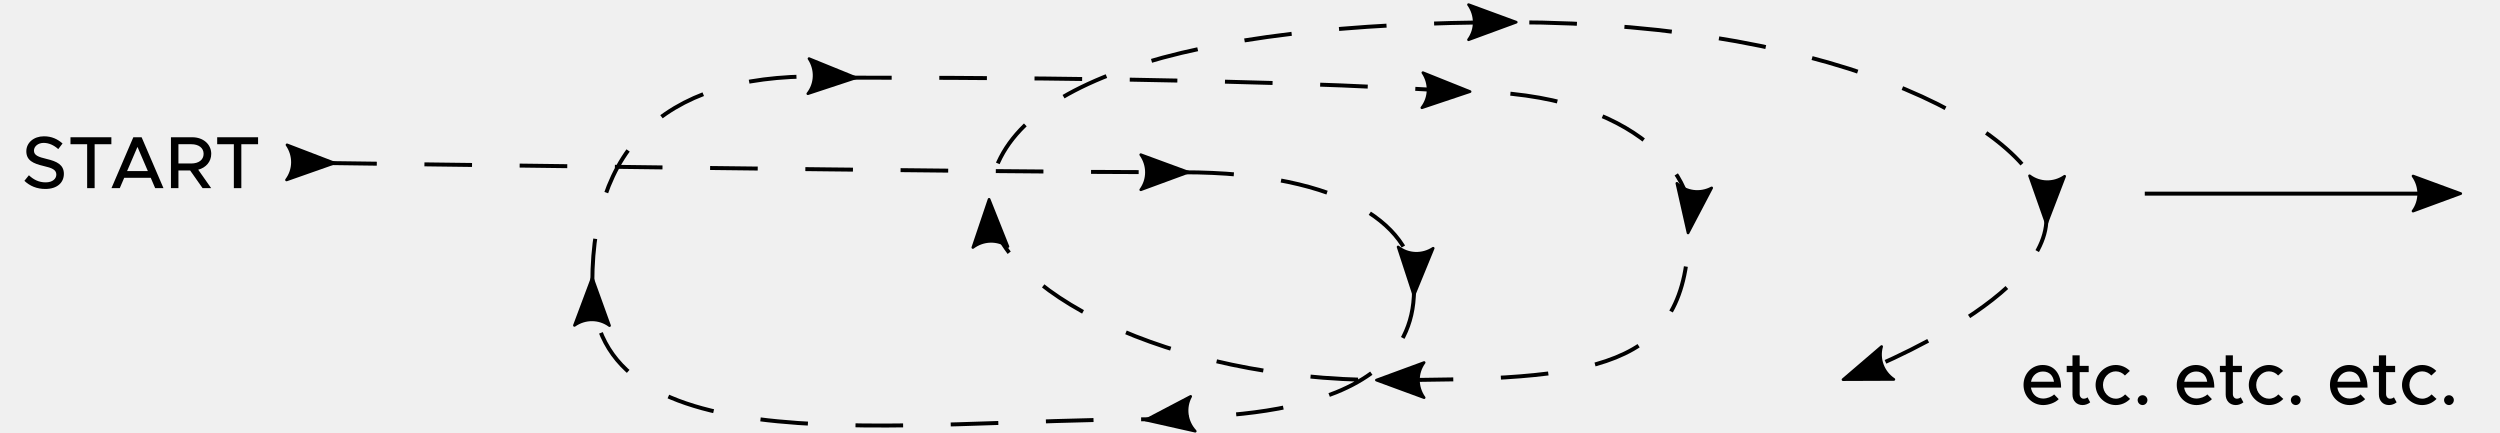
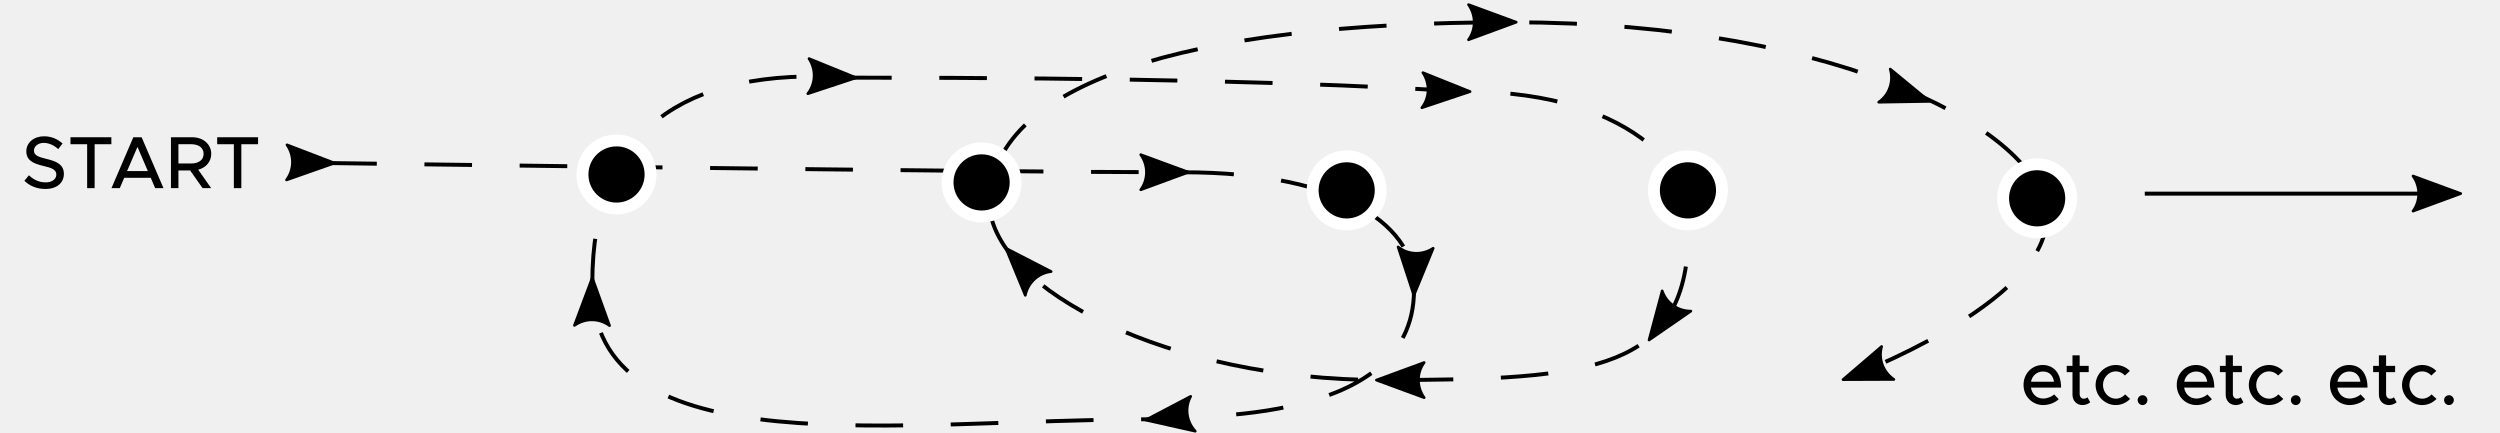
<svg xmlns="http://www.w3.org/2000/svg" version="1.1" id="svg2" width="630" height="109" viewBox="0 0 630 109">
  <defs id="defs6">
    <marker style="overflow:visible" id="marker3651" refX="0" refY="0" orient="auto">
      <path transform="matrix(-1.1,0,0,-1.1,-1.1,0)" d="M 8.719,4.034 -2.207,0.016 8.719,-4.002 c -1.745,2.372 -1.735,5.617 -6e-7,8.035 z" style="fill:#000000;fill-opacity:1;fill-rule:evenodd;stroke:#000000;stroke-width:0.625;stroke-linejoin:round;stroke-opacity:1" id="path3649" />
    </marker>
  </defs>
  <g id="g4148" transform="translate(4,-42.27238)">
    <g aria-label="START" transform="matrix(0.4772279,0,0,0.4772279,-524.6367,-216.4368)" style="font-style:normal;font-variant:normal;font-weight:500;font-stretch:normal;font-size:39.115px;line-height:1.25;font-family:Metropolis;-inkscape-font-specification:'Metropolis Medium';letter-spacing:0px;word-spacing:0px;fill:#000000;fill-opacity:1;stroke:none" id="flowRoot819">
      <path d="m 1114.913,641.89 c 6.337,0 9.779,-3.442 9.779,-7.979 0,-4.811 -3.716,-6.61 -9.075,-7.862 -4.42,-1.056 -6.728,-1.917 -6.728,-4.42 0,-2.151 2.112,-4.068 5.124,-4.068 2.738,0 5.437,1.213 7.706,3.286 l 2.269,-2.973 c -2.582,-2.269 -5.672,-3.794 -9.818,-3.794 -5.398,0 -9.309,3.403 -9.309,7.901 0,4.85 3.638,6.493 9.114,7.784 4.498,1.017 6.728,1.995 6.728,4.537 0,2.151 -1.917,4.107 -5.633,4.107 -3.638,0 -6.454,-1.486 -8.84,-3.755 l -2.386,2.934 c 2.855,2.738 6.571,4.303 11.069,4.303 z" style="font-style:normal;font-variant:normal;font-weight:500;font-stretch:normal;font-size:39.115px;font-family:Metropolis;-inkscape-font-specification:'Metropolis Medium'" id="path4169" />
      <path d="m 1136.979,641.46 h 3.951 v -23.195 h 8.84 v -3.677 h -21.591 v 3.677 h 8.801 z" style="font-style:normal;font-variant:normal;font-weight:500;font-stretch:normal;font-size:39.115px;font-family:Metropolis;-inkscape-font-specification:'Metropolis Medium'" id="path4171" />
      <path d="m 1172.901,641.46 h 4.381 l -11.539,-26.872 h -4.381 l -11.539,26.872 h 4.381 l 2.347,-5.476 h 14.003 z m -14.825,-9.036 5.476,-12.751 5.476,12.751 z" style="font-style:normal;font-variant:normal;font-weight:500;font-stretch:normal;font-size:39.115px;font-family:Metropolis;-inkscape-font-specification:'Metropolis Medium'" id="path4173" />
      <path d="m 1202.507,623.35 c 0,-5.124 -4.303,-8.762 -9.974,-8.762 h -11.304 v 26.872 h 3.951 v -9.348 h 6.18 l 6.571,9.348 h 4.537 l -6.845,-9.74 c 4.068,-1.056 6.884,-4.224 6.884,-8.371 z m -17.328,-5.085 h 6.806 c 3.872,0 6.493,1.917 6.493,5.085 0,3.168 -2.621,5.085 -6.493,5.085 h -6.806 z" style="font-style:normal;font-variant:normal;font-weight:500;font-stretch:normal;font-size:39.115px;font-family:Metropolis;-inkscape-font-specification:'Metropolis Medium'" id="path4175" />
      <path d="m 1214.445,641.46 h 3.951 v -23.195 h 8.84 v -3.677 h -21.591 v 3.677 h 8.801 z" style="font-style:normal;font-variant:normal;font-weight:500;font-stretch:normal;font-size:39.115px;font-family:Metropolis;-inkscape-font-specification:'Metropolis Medium'" id="path4177" />
    </g>
    <g transform="matrix(0.834597,0,0,0.834597,11.33809,6.119931)" id="g3703">
      <g id="g4313">
        <path style="color:#000000;font-style:normal;font-variant:normal;font-weight:normal;font-stretch:normal;font-size:medium;line-height:normal;font-family:sans-serif;font-variant-ligatures:normal;font-variant-position:normal;font-variant-caps:normal;font-variant-numeric:normal;font-variant-alternates:normal;font-feature-settings:normal;text-indent:0;text-align:start;text-decoration:none;text-decoration-line:none;text-decoration-style:solid;text-decoration-color:#000000;letter-spacing:normal;word-spacing:normal;text-transform:none;writing-mode:lr-tb;direction:ltr;text-orientation:mixed;dominant-baseline:auto;baseline-shift:baseline;text-anchor:start;white-space:normal;shape-padding:0;clip-rule:nonzero;display:inline;overflow:visible;visibility:visible;opacity:1;isolation:auto;mix-blend-mode:normal;color-interpolation:sRGB;color-interpolation-filters:linearRGB;solid-color:#000000;solid-opacity:1;vector-effect:none;fill:#000000;fill-opacity:1;fill-rule:nonzero;stroke:none;stroke-width:1.198;stroke-linecap:butt;stroke-linejoin:miter;stroke-miterlimit:4;stroke-dasharray:14.378, 14.378;stroke-dashoffset:0;stroke-opacity:1;color-rendering:auto;image-rendering:auto;shape-rendering:auto;text-rendering:auto;enable-background:accumulate" d="m 428.678,49.494 h -0.004 -0.004 l -8.918,0.166 h -0.004 -0.004 l -5.129,0.162 0.039,1.197 5.121,-0.162 h 0.008 l 8.902,-0.164 h 0.008 l 0.318,-0.002 -0.006,-1.199 z m 14.703,1.201 3.797,0.041 h 0.014 l 9.094,0.291 h 0.014 l 1.428,0.076 0.065,-1.197 -1.441,-0.076 h -0.008 -0.006 l -9.119,-0.291 h -0.006 -0.008 l -3.811,-0.041 z m -48.936,0.117 -0.004,0.002 h -0.006 l -7.924,0.602 h -0.006 l -0.004,0.002 -0.627,0.059 0.109,1.191 0.617,-0.057 h 0.012 l 7.904,-0.602 h 0.01 l 5.781,-0.35 -0.072,-1.195 z m 77.615,1.209 1.711,0.129 0.014,0.002 8.357,0.816 0.014,0.002 4.182,0.504 0.143,-1.189 -4.193,-0.506 h -0.008 -0.006 l -8.385,-0.82 h -0.008 l -0.006,-0.002 -1.725,-0.129 z m -100.645,0.928 h -0.006 l -0.006,0.002 -7.145,0.928 h -0.006 l -0.006,0.002 -6.879,1.035 -0.006,0.002 h -0.006 l -0.072,0.014 0.205,1.18 0.059,-0.01 0.012,-0.002 6.854,-1.033 0.012,-0.002 7.121,-0.924 0.012,-0.002 0.133,-0.014 -0.131,-1.191 z m 129.129,2.537 5.176,0.869 0.014,0.002 7.318,1.408 0.016,0.004 1.58,0.344 0.256,-1.17 -1.596,-0.348 -0.008,-0.002 -0.006,-0.002 -7.348,-1.414 -0.008,-0.002 h -0.006 l -5.191,-0.871 z m -162.217,3.191 -0.008,0.002 -0.01,0.002 -5.777,1.465 -0.008,0.002 -0.01,0.002 -3.361,0.963 0.328,1.152 3.346,-0.959 0.018,-0.004 5.744,-1.457 h 0.002 l 0.014,-0.004 4.785,-1.072 -0.262,-1.168 z m 190.277,2.752 4.812,1.311 0.016,0.004 6.213,1.873 0.016,0.006 2.691,0.895 0.379,-1.137 -2.709,-0.9 -0.008,-0.002 -0.008,-0.002 -6.244,-1.883 -0.008,-0.004 -0.008,-0.002 -4.826,-1.314 z m -214.115,4.707 -0.006,0.002 -0.006,0.002 -2.275,0.959 -0.006,0.002 -0.006,0.004 -2.201,0.984 -0.008,0.002 -0.006,0.004 -2.127,1.012 -0.006,0.002 -0.006,0.004 -2.053,1.037 -0.008,0.004 -0.006,0.004 -1.977,1.062 -0.008,0.004 -0.006,0.006 -1.326,0.76 0.596,1.039 1.312,-0.752 0.014,-0.008 1.949,-1.049 0.014,-0.008 2.025,-1.025 v 0.002 l 2.113,-1.006 0.014,-0.006 2.176,-0.975 0.012,-0.004 2.252,-0.949 0.012,-0.004 0.984,-0.391 -0.443,-1.113 z m -94.15,-0.164 h -0.01 l -0.012,0.002 -4.17,0.301 h -0.012 l -0.012,0.002 -4.021,0.439 -0.012,0.002 -0.012,0.002 -3.875,0.58 -0.012,0.002 -0.012,0.004 -0.477,0.092 0.229,1.176 0.449,-0.088 0.023,-0.004 h 0.002 l 3.85,-0.576 3.977,-0.438 h 0.012 l 0.01,-0.002 4.129,-0.297 1.746,-0.064 -0.045,-1.197 z m 16.107,1.279 2.043,0.111 h 0.016 0.016 l 12.332,0.027 0.002,-1.199 -12.301,-0.025 -2.043,-0.109 z m 28.785,0.168 3.891,0.01 h 0.002 l 10.482,0.074 0.008,-1.199 -10.484,-0.074 h -0.002 l -3.895,-0.008 z m 28.752,0.186 2.896,0.02 h 0.004 l 11.473,0.148 0.016,-1.197 -11.477,-0.148 h -0.002 -0.002 l -2.9,-0.021 z m 28.746,0.357 14.375,0.283 0.025,-1.197 -14.377,-0.283 z m 28.746,0.615 14.373,0.395 0.031,-1.197 -14.371,-0.395 z m 28.736,0.904 6.465,0.232 h 0.006 l 7.891,0.354 0.053,-1.195 -7.896,-0.355 h -0.002 -0.002 l -6.471,-0.232 z m 175.594,0.998 0.793,0.316 v 0.002 l 5.059,2.215 0.002,0.002 0.016,0.006 4.736,2.271 0.008,0.004 0.012,0.006 2.342,1.23 0.557,-1.061 -2.359,-1.24 -0.01,-0.004 -0.01,-0.006 -4.775,-2.289 -0.01,-0.004 -0.01,-0.006 -5.076,-2.223 -0.01,-0.004 -0.008,-0.004 -0.811,-0.324 z m -146.877,0.262 14.357,0.771 0.065,-1.197 -14.357,-0.771 z m 28.695,1.469 0.377,0.033 v -0.002 l 4.285,0.523 4.061,0.648 0.012,0.002 0.01,0.002 3.861,0.771 0.023,0.006 1.455,0.352 0.281,-1.164 -1.479,-0.357 -0.012,-0.004 -0.012,-0.002 -3.906,-0.781 -0.012,-0.002 -0.012,-0.002 -4.105,-0.656 -0.01,-0.002 h -0.012 L 438.125,71.051 h -0.01 l -0.012,-0.002 -0.377,-0.031 z m -246.691,0.148 -0.016,0.008 -0.016,0.008 -2.977,1.428 -0.016,0.008 -0.016,0.01 -2.828,1.57 -0.012,0.006 -0.012,0.008 -1.357,0.84 -0.008,0.004 -0.008,0.006 -1.32,0.875 -0.008,0.004 -0.008,0.006 -1.281,0.91 -0.008,0.006 -0.008,0.006 -0.045,0.035 0.725,0.953 0.029,-0.023 0.008,-0.006 0.008,-0.006 1.25,-0.887 0.016,-0.012 1.289,-0.854 0.014,-0.008 0.002,-0.002 1.316,-0.814 0.014,-0.008 0.01,-0.006 2.805,-1.557 2.914,-1.398 0.019,-0.008 0.012,-0.006 2.773,-1.141 -0.455,-1.109 z m 274.32,6.625 1.514,0.658 0.012,0.006 0.014,0.006 2.727,1.34 2.598,1.434 2.371,1.465 2.223,1.531 h 0.002 l 0.84,0.646 0.73,-0.949 -0.842,-0.646 -0.012,-0.01 -0.014,-0.01 -2.248,-1.549 -0.012,-0.01 -0.014,-0.008 -2.422,-1.496 -0.012,-0.008 -0.014,-0.006 -2.598,-1.434 -0.012,-0.008 -0.014,-0.006 -2.777,-1.365 -0.012,-0.006 -0.012,-0.006 -1.539,-0.668 z m -174.633,1.783 -0.008,0.008 -0.01,0.008 -1.279,1.299 -0.008,0.01 -0.01,0.01 -1.199,1.324 -0.008,0.01 -0.01,0.01 -1.119,1.352 -0.01,0.012 -0.008,0.01 -1.039,1.377 -0.008,0.012 -0.008,0.012 -0.959,1.404 -0.008,0.012 -0.008,0.012 -0.879,1.43 -0.008,0.012 -0.006,0.014 -0.797,1.455 -0.008,0.014 -0.006,0.014 -0.715,1.48 -0.006,0.014 -0.006,0.016 -0.137,0.326 1.104,0.463 0.139,-0.326 0.701,-1.453 0.766,-1.4 0.006,-0.01 0.01,-0.018 0.846,-1.377 0.943,-1.381 1.021,-1.355 0.016,-0.018 0.002,-0.004 1.086,-1.311 0.018,-0.018 v -0.002 l 1.164,-1.287 0.018,-0.02 1.246,-1.264 0.004,-0.004 0.012,-0.012 0.168,-0.158 -0.818,-0.873 z m 290.367,3.168 1.338,0.961 0.012,0.01 1.617,1.229 0.012,0.01 1.535,1.23 0.014,0.012 1.453,1.234 0.002,0.002 0.012,0.01 1.369,1.234 0.014,0.014 1.287,1.236 0.008,0.008 0.006,0.006 1.203,1.234 0.014,0.016 0.82,0.906 0.889,-0.805 -0.836,-0.922 -0.008,-0.008 -0.006,-0.008 -1.232,-1.264 -0.006,-0.008 -0.008,-0.006 -1.314,-1.264 -0.006,-0.006 -0.008,-0.006 -1.396,-1.262 -0.008,-0.006 -0.006,-0.006 -1.479,-1.256 -0.008,-0.006 -0.006,-0.006 -1.561,-1.252 -0.006,-0.004 -0.008,-0.006 -1.641,-1.246 -0.008,-0.006 -0.006,-0.004 -1.348,-0.971 z m -410.812,5.324 -0.006,0.008 -0.006,0.01 -0.863,1.305 -0.006,0.008 -0.006,0.008 -0.826,1.34 -0.006,0.01 -0.004,0.008 -0.65,1.135 -0.514,-0.006 -0.014,0.977 -0.371,0.701 -0.004,0.008 -0.004,0.008 -0.713,1.449 -0.006,0.014 -0.006,0.012 -1.309,3.006 -0.008,0.018 -0.006,0.016 -0.725,1.973 1.125,0.412 0.725,-1.971 1.285,-2.949 0.006,-0.012 0.006,-0.014 0.691,-1.406 0.545,-1.027 13.143,0.168 0.016,-1.197 -12.494,-0.16 0.311,-0.541 0.01,-0.016 0.807,-1.307 0.854,-1.289 0.012,-0.016 0.602,-0.846 -0.977,-0.695 z m -89.164,3.891 14.377,0.195 0.016,-1.199 -14.377,-0.195 z m 28.754,0.391 3.205,0.045 h 0.002 l 11.17,0.143 0.016,-1.199 -11.17,-0.143 h -0.002 l -3.205,-0.043 z m 28.754,0.371 14.377,0.186 0.016,-1.199 -14.377,-0.184 z m 57.508,0.729 14.379,0.17 0.014,-1.199 -14.377,-0.168 z m 28.756,0.338 6.467,0.076 h 0.002 l 7.908,0.084 0.014,-1.197 -7.908,-0.084 h -0.002 l -6.467,-0.076 z m 28.754,0.312 14.379,0.15 0.012,-1.197 -14.377,-0.152 z m 28.758,0.285 14.377,0.121 0.01,-1.197 -14.377,-0.123 z m 28.758,0.242 14.377,0.062 0.006,-1.199 -14.379,-0.061 z m 28.752,0.129 3.551,0.039 h 0.012 l 4.314,0.143 h 0.014 l 4.16,0.236 2.268,0.184 0.098,-1.195 -2.27,-0.184 h -0.008 -0.006 L 347.75,94.932 h -0.008 -0.006 l -4.342,-0.145 h -0.006 -0.008 L 339.816,94.75 Z m 147.447,0.357 0.443,0.68 0.006,0.01 0.926,1.639 0.008,0.014 0.791,1.637 0.002,0.004 0.666,1.656 0.002,0.006 0.508,1.578 0.371,1.521 0.002,0.014 0.242,1.484 v 0.002 l 0.115,1.463 -0.016,1.383 -0.004,0.041 1.191,0.127 0.008,-0.076 0.002,-0.029 0.002,-0.027 0.014,-1.43 0.002,-0.027 -0.002,-0.025 -0.117,-1.494 -0.002,-0.023 -0.004,-0.025 -0.25,-1.547 -0.004,-0.023 -0.006,-0.023 -0.387,-1.594 -0.006,-0.021 -0.006,-0.021 -0.527,-1.633 -0.008,-0.019 -0.008,-0.019 -0.67,-1.666 -0.008,-0.018 -0.008,-0.02 -0.814,-1.688 -0.01,-0.018 -0.01,-0.018 -0.963,-1.703 -0.01,-0.018 -0.01,-0.016 -0.447,-0.689 z m -118.947,2.119 2.109,0.406 0.016,0.004 h 0.002 l 3.236,0.729 0.018,0.004 3.084,0.799 0.019,0.006 2.953,0.877 2.379,0.801 0.383,-1.137 -2.4,-0.807 -0.01,-0.004 -0.012,-0.004 -2.971,-0.881 -0.012,-0.002 -0.01,-0.004 -3.121,-0.809 -0.01,-0.002 -0.01,-0.004 -3.273,-0.734 -0.008,-0.004 h -0.01 l -2.125,-0.41 z m 230.232,6.992 0.092,0.395 0.184,1.141 0.002,0.014 0.1,1.16 0.012,1.131 v 0.006 0.021 l -0.043,1.168 v 0.01 l -0.123,1.139 -0.203,1.154 -0.277,1.135 -0.006,0.018 -0.004,0.018 -0.354,1.135 -0.004,0.012 -0.43,1.139 v 0.002 l -0.486,1.107 -0.006,0.012 -0.008,0.018 -0.568,1.129 -0.201,0.357 1.045,0.588 0.215,-0.383 0.006,-0.012 0.008,-0.012 0.58,-1.158 0.008,-0.014 0.006,-0.016 0.512,-1.166 0.008,-0.016 0.006,-0.014 0.439,-1.174 0.008,-0.018 0.004,-0.016 0.367,-1.182 0.006,-0.018 0.004,-0.018 0.291,-1.189 0.004,-0.018 0.004,-0.019 0.211,-1.195 0.004,-0.019 0.002,-0.021 0.129,-1.199 0.002,-0.021 v -0.021 l 0.045,-1.205 v -0.016 -0.014 l -0.014,-1.182 v -0.023 l -0.002,-0.021 -0.104,-1.195 -0.002,-0.021 -0.002,-0.021 -0.193,-1.207 -0.004,-0.019 -0.004,-0.019 -0.096,-0.414 z m -318.637,1.338 0.125,0.85 0.002,0.016 0.004,0.018 0.252,1.213 0.004,0.016 0.004,0.018 0.324,1.211 0.004,0.016 0.004,0.016 0.396,1.211 0.006,0.016 0.006,0.014 0.467,1.211 0.004,0.014 0.006,0.014 0.537,1.209 0.006,0.012 0.006,0.014 0.607,1.205 0.006,0.012 0.006,0.012 0.674,1.203 0.006,0.012 0.008,0.01 0.74,1.199 0.008,0.01 0.006,0.012 0.809,1.193 0.006,0.01 0.008,0.01 0.871,1.188 0.008,0.01 0.006,0.008 0.051,0.065 0.939,-0.744 -0.037,-0.047 -0.002,-0.004 -0.012,-0.014 -0.846,-1.152 -0.795,-1.174 -0.729,-1.176 -0.012,-0.021 -0.648,-1.156 -0.004,-0.01 -0.01,-0.016 -0.592,-1.182 -0.514,-1.154 -0.002,-0.008 -0.01,-0.019 -0.453,-1.178 -0.002,-0.004 -0.385,-1.182 -0.309,-1.148 -0.004,-0.018 -0.004,-0.016 -0.24,-1.166 -0.002,-0.012 -0.119,-0.814 z m 114.994,1.455 1.33,0.898 1.736,1.312 0.008,0.008 1.629,1.387 0.008,0.008 1.445,1.393 0.008,0.008 1.344,1.475 0.004,0.006 1.176,1.484 0.01,0.012 1.029,1.508 0.205,0.354 1.037,-0.6 -0.215,-0.373 -0.012,-0.018 -0.014,-0.019 -1.066,-1.562 -0.014,-0.018 -0.012,-0.018 -1.213,-1.525 -0.012,-0.018 -0.014,-0.014 -1.355,-1.488 -0.014,-0.014 -0.014,-0.014 -1.5,-1.445 -0.014,-0.014 -0.014,-0.012 -1.645,-1.402 -0.014,-0.01 -0.014,-0.012 -1.789,-1.354 -0.014,-0.01 -0.014,-0.01 -1.33,-0.896 z m -234.322,8.416 -0.002,0.012 -0.002,0.014 -0.387,3.881 -0.002,0.012 v 0.012 l -0.232,4.027 v 0.012 0.012 l -0.078,4.174 v 0.01 0.01 l 0.014,0.973 1.197,-0.016 -0.014,-0.955 v -0.008 -0.012 l 0.078,-4.154 0.23,-3.977 0.002,-0.012 v -0.014 l 0.385,-3.855 0.182,-1.258 -1.186,-0.172 z m 329.33,8.102 -0.312,1.605 h 0.002 l -0.348,1.514 -0.391,1.482 -0.006,0.018 v 0.002 l -0.428,1.41 -0.475,1.379 -0.004,0.01 -0.004,0.012 -0.51,1.309 -0.006,0.014 -0.004,0.01 -0.561,1.281 -0.592,1.211 -0.002,0.004 -0.01,0.019 -0.594,1.092 1.055,0.57 0.604,-1.113 0.008,-0.012 0.006,-0.012 0.613,-1.258 0.006,-0.01 0.004,-0.012 0.57,-1.305 0.006,-0.012 0.004,-0.012 0.527,-1.352 0.004,-0.012 0.004,-0.012 0.482,-1.4 0.004,-0.012 0.004,-0.01 0.439,-1.451 0.004,-0.012 0.002,-0.01 0.398,-1.502 0.002,-0.01 0.002,-0.01 0.355,-1.553 0.002,-0.01 0.002,-0.01 0.311,-1.605 0.002,-0.01 0.002,-0.008 0.17,-1.041 -1.184,-0.193 z m -193.66,5.387 1.809,1.383 0.012,0.008 0.01,0.008 3.117,2.166 0.01,0.008 0.012,0.006 3.328,2.111 0.01,0.006 0.012,0.006 3.535,2.051 0.01,0.006 0.01,0.004 0.244,0.131 0.562,-1.059 -0.227,-0.119 -0.01,-0.006 -0.008,-0.004 -3.496,-2.029 -3.309,-2.096 h -0.002 l -0.019,-0.014 -3.072,-2.135 -0.018,-0.014 -0.006,-0.004 -1.785,-1.367 z m 289.004,1.277 -0.018,0.016 -2.441,1.984 -0.012,0.008 -0.006,0.006 -2.555,1.93 -2.674,1.893 -1.701,1.135 0.664,0.998 1.717,-1.145 0.006,-0.004 0.008,-0.006 2.674,-1.893 0.008,-0.006 0.006,-0.006 2.588,-1.955 0.008,-0.006 0.008,-0.006 2.477,-2.014 0.01,-0.008 0.01,-0.008 1.955,-1.725 -0.793,-0.898 z m -177.328,1.451 v 0.014 l -0.152,1.852 -0.252,1.814 -0.004,0.016 -0.002,0.019 -0.342,1.713 -0.004,0.014 -0.436,1.666 -0.002,0.008 -0.527,1.609 -0.004,0.012 -0.611,1.539 -0.004,0.008 -0.693,1.484 -0.008,0.014 -0.008,0.018 -0.234,0.428 1.053,0.572 0.25,-0.459 0.008,-0.016 0.008,-0.016 0.715,-1.523 0.008,-0.018 0.006,-0.016 0.629,-1.586 0.008,-0.018 0.006,-0.018 0.541,-1.648 0.006,-0.018 0.004,-0.018 0.451,-1.715 0.004,-0.018 0.004,-0.018 0.355,-1.781 0.004,-0.018 0.002,-0.018 0.258,-1.85 0.002,-0.018 0.002,-0.018 0.156,-1.918 0.002,-0.018 v -0.016 l 0.037,-1.348 -1.197,-0.031 z m -86.541,11.391 2.844,1.168 0.008,0.004 0.01,0.002 4.453,1.674 0.008,0.004 0.01,0.002 4.615,1.582 0.008,0.002 0.008,0.004 1.592,0.494 0.355,-1.145 -1.574,-0.488 -0.016,-0.006 -4.584,-1.57 -0.016,-0.006 -4.422,-1.66 -0.018,-0.008 -2.826,-1.16 z m -158.861,-0.191 0.422,1.035 0.008,0.019 0.008,0.018 0.936,1.914 0.01,0.019 0.01,0.018 1.055,1.824 0.01,0.018 0.012,0.018 1.168,1.736 0.012,0.018 0.012,0.016 1.283,1.652 0.012,0.016 0.012,0.014 1.393,1.57 0.014,0.014 0.014,0.014 1.498,1.486 0.014,0.014 0.014,0.012 0.473,0.416 0.791,-0.9 -0.473,-0.416 -1.463,-1.453 -0.01,-0.01 -1.357,-1.531 -0.01,-0.01 -1.248,-1.609 -0.008,-0.012 -1.137,-1.693 -0.008,-0.012 -1.031,-1.789 -0.912,-1.869 -0.004,-0.008 -0.404,-0.998 z m 395.777,4.367 -0.01,0.004 -0.006,0.004 -5.035,2.443 -0.012,0.006 -2.549,1.164 0.498,1.09 2.561,-1.17 0.006,-0.002 0.008,-0.004 5.062,-2.457 0.006,-0.004 0.008,-0.004 5.268,-2.736 -0.553,-1.062 z m -82.664,-0.928 -0.019,0.012 -1.162,0.699 -0.019,0.012 -1.209,0.666 -0.019,0.01 -1.248,0.631 -0.002,0.002 -2.693,1.191 -2.92,1.082 h -0.002 l -3.053,0.943 -0.023,0.006 -0.006,0.002 -0.178,0.045 0.299,1.16 0.205,-0.053 0.014,-0.004 0.016,-0.004 3.111,-0.961 0.016,-0.006 0.016,-0.006 2.922,-1.08 0.018,-0.008 0.016,-0.006 2.732,-1.209 0.014,-0.006 0.014,-0.006 1.295,-0.654 0.01,-0.006 0.01,-0.004 1.248,-0.688 0.01,-0.006 0.01,-0.006 1.201,-0.723 0.01,-0.006 0.01,-0.008 0.443,-0.291 -0.658,-1 z m -126.791,5.51 4.479,1.006 0.008,0.002 h 0.008 l 5.312,1.047 0.008,0.002 0.008,0.002 4.311,0.734 0.201,-1.182 -4.311,-0.734 -5.281,-1.041 -0.016,-0.004 -4.465,-1.002 z m 100.125,2.51 h -0.008 l -0.008,0.002 -4.064,0.463 -0.016,0.002 -4.27,0.385 -4.49,0.318 v -0.002 l -1.342,0.072 0.065,1.197 1.342,-0.072 h 0.004 l 0.006,-0.002 4.5,-0.316 h 0.006 0.006 l 4.297,-0.389 h 0.006 l 0.008,-0.002 4.096,-0.465 0.008,-0.002 h 0.008 l 0.086,-0.014 -0.168,-1.186 z m -54.977,0.951 -0.019,0.014 -1.396,0.893 -0.016,0.008 -0.004,0.004 -0.873,0.512 0.021,-0.543 -4.744,-0.188 -5.793,-0.379 -0.016,-0.002 -3.762,-0.344 -0.109,1.193 3.777,0.346 h 0.008 0.008 l 5.824,0.383 h 0.008 0.008 l 3.688,0.146 -0.996,0.539 -0.018,0.01 -1.529,0.762 -0.018,0.008 -1.568,0.721 -0.016,0.008 -1.596,0.678 -0.004,0.002 -0.019,0.008 -2.092,0.789 0.422,1.121 2.117,-0.799 0.012,-0.004 0.01,-0.006 1.635,-0.693 0.008,-0.004 0.008,-0.004 1.602,-0.736 0.01,-0.004 0.008,-0.004 1.564,-0.779 0.01,-0.004 0.008,-0.006 1.525,-0.824 0.01,-0.006 0.008,-0.004 1.482,-0.871 0.01,-0.006 0.01,-0.006 1.436,-0.918 0.01,-0.006 0.01,-0.008 1.373,-0.957 -0.686,-0.982 z m 16.547,0.969 h -0.008 l -4.475,0.016 0.004,1.199 4.482,-0.018 h 0.004 0.004 l 9.895,-0.146 -0.018,-1.199 z m -227.344,6.164 0.682,0.305 0.01,0.004 0.012,0.004 2.268,0.91 0.01,0.004 0.01,0.004 2.352,0.846 0.01,0.004 0.01,0.002 2.432,0.785 0.01,0.004 0.008,0.002 2.512,0.727 0.01,0.002 0.008,0.002 2.588,0.668 0.008,0.002 0.008,0.002 0.824,0.189 0.27,-1.166 -0.809,-0.188 -0.012,-0.002 -0.004,-0.002 -2.557,-0.66 -0.018,-0.004 -2.477,-0.715 -0.018,-0.006 -2.396,-0.773 -0.019,-0.006 -2.312,-0.832 -0.019,-0.008 -2.227,-0.895 -0.68,-0.303 z m 184.297,2.52 -0.016,0.002 -3.545,0.604 v -0.002 l -3.527,0.506 -0.014,0.002 -3.471,0.412 v 0.002 l -2.094,0.205 0.117,1.193 2.105,-0.209 h 0.006 0.006 l 3.484,-0.416 0.008,-0.002 h 0.006 l 3.543,-0.506 0.008,-0.002 0.008,-0.002 3.576,-0.607 h 0.01 l 0.008,-0.002 1.518,-0.305 -0.236,-1.174 z m -28.748,2.689 h -0.006 l -4.436,0.135 h -0.004 -0.004 l -3.279,0.145 h -0.014 l -0.014,0.002 -1.141,0.102 -0.025,0.002 -0.025,0.004 -0.721,0.127 -2.898,0.018 0.008,1.199 2.945,-0.018 h 0.051 l 0.049,-0.01 0.756,-0.131 1.082,-0.098 h 0.01 l 0.018,-0.002 3.244,-0.143 h 0.008 l 4.432,-0.135 h 0.004 0.002 l 1.775,-0.066 -0.047,-1.197 z m -127.564,1.75 2.012,0.246 0.004,0.002 h 0.006 l 3.051,0.322 0.006,0.002 h 0.006 l 6.266,0.523 0.008,0.002 h 0.008 l 2.992,0.174 0.068,-1.197 -2.99,-0.174 -6.238,-0.52 v -0.002 l -3.041,-0.32 v -0.002 l -2.01,-0.246 z m 89.047,-0.686 h -0.002 -0.002 l -2.811,0.096 0.041,1.197 2.805,-0.096 h 0.004 l 11.561,-0.309 -0.033,-1.197 z m -29.318,0.965 h -0.004 l -2.229,0.059 0.031,1.197 2.232,-0.057 h 0.002 0.002 l 12.139,-0.391 -0.039,-1.199 z m -30.98,1.512 2.566,0.047 h 0.004 0.004 l 6.949,0.023 h 0.002 0.004 l 4.865,-0.045 -0.012,-1.197 -4.855,0.043 h -0.006 -0.002 l -6.932,-0.021 h -0.01 l -2.557,-0.047 z" id="path817" />
        <path d="m 68.286,87.055 14.325,5.497 -14.473,5.093 c 2.344,-3.094 2.391,-7.371 0.149,-10.59 z" style="fill:#000000;fill-opacity:1;fill-rule:evenodd;stroke:#000000;stroke-width:0.824;stroke-linejoin:round;stroke-opacity:1" id="path4319" />
        <path d="m 326.069,90.022 14.4,5.295 -14.4,5.295 c 2.301,-3.126 2.287,-7.404 0,-10.591 z" style="fill:#000000;fill-opacity:1;fill-rule:evenodd;stroke:#000000;stroke-width:0.824;stroke-linejoin:round;stroke-opacity:1" id="path4321" />
        <path d="m 414.356,118.277 -5.824,14.195 -4.759,-14.586 c 3.039,2.415 7.314,2.559 10.583,0.391 z" style="fill:#000000;fill-opacity:1;fill-rule:evenodd;stroke:#000000;stroke-width:0.824;stroke-linejoin:round;stroke-opacity:1" id="path4323" />
        <path d="m 342.515,173.507 -14.968,-3.371 13.586,-7.13 c -1.873,3.4 -1.301,7.639 1.382,10.5 z" style="fill:#000000;fill-opacity:1;fill-rule:evenodd;stroke:#000000;stroke-width:0.824;stroke-linejoin:round;stroke-opacity:1" id="path4325" />
        <path d="m 155.072,141.566 5.384,-14.367 5.206,14.433 c -3.112,-2.32 -7.39,-2.333 -10.591,-0.065 z" style="fill:#000000;fill-opacity:1;fill-rule:evenodd;stroke:#000000;stroke-width:0.824;stroke-linejoin:round;stroke-opacity:1" id="path4327" />
        <path d="m 225.9,61.019 14.214,5.778 -14.571,4.807 c 2.405,-3.047 2.536,-7.322 0.357,-10.585 z" style="fill:#000000;fill-opacity:1;fill-rule:evenodd;stroke:#000000;stroke-width:0.824;stroke-linejoin:round;stroke-opacity:1" id="path4329" />
        <path d="m 411.253,65.261 14.241,5.71 -14.548,4.876 c 2.39,-3.058 2.501,-7.334 0.307,-10.586 z" style="fill:#000000;fill-opacity:1;fill-rule:evenodd;stroke:#000000;stroke-width:0.824;stroke-linejoin:round;stroke-opacity:1" id="path4331" />
-         <path d="m 498.446,100.059 -7.13,13.586 -3.37,-14.968 c 2.799,2.689 7.042,3.234 10.5,1.382 z" style="fill:#000000;fill-opacity:1;fill-rule:evenodd;stroke:#000000;stroke-width:0.824;stroke-linejoin:round;stroke-opacity:1" id="path4333" />
+         <path d="m 492.164,137.255 -12.623,8.721 3.966,-14.822 c 1.23,3.681 4.735,6.134 8.657,6.1 z" style="fill:#000000;fill-opacity:1;fill-rule:evenodd;stroke:#000000;stroke-width:0.824;stroke-linejoin:round;stroke-opacity:1" id="path4333" />
        <path d="m 411.622,163.377 -14.4,-5.295 14.4,-5.295 c -2.301,3.126 -2.287,7.404 0,10.591 z" style="fill:#000000;fill-opacity:1;fill-rule:evenodd;stroke:#000000;stroke-width:0.824;stroke-linejoin:round;stroke-opacity:1" id="path4335" />
-         <path d="m 275.369,118.043 4.905,-14.538 5.682,14.252 c -3.187,-2.215 -7.463,-2.087 -10.587,0.286 z" style="fill:#000000;fill-opacity:1;fill-rule:evenodd;stroke:#000000;stroke-width:0.824;stroke-linejoin:round;stroke-opacity:1" id="path4337" />
+         <path d="m 291.199,132.478 -5.839,-14.188 13.64,7.025 c -3.859,0.42 -7,3.323 -7.801,7.163 z" style="fill:#000000;fill-opacity:1;fill-rule:evenodd;stroke:#000000;stroke-width:0.824;stroke-linejoin:round;stroke-opacity:1" id="path4337" />
        <path d="m 425.032,44.722 14.4,5.295 -14.4,5.295 c 2.301,-3.126 2.287,-7.404 0,-10.591 z" style="fill:#000000;fill-opacity:1;fill-rule:evenodd;stroke:#000000;stroke-width:0.824;stroke-linejoin:round;stroke-opacity:1" id="path4339" />
-         <path d="m 605.019,96.542 -5.495,14.325 -5.095,-14.472 c 3.094,2.344 7.371,2.39 10.59,0.147 z" style="fill:#000000;fill-opacity:1;fill-rule:evenodd;stroke:#000000;stroke-width:0.824;stroke-linejoin:round;stroke-opacity:1" id="path4341" />
+         <path d="m 552.369,64.177 11.848,9.748 -15.341,0.25 c 3.203,-2.193 4.601,-6.235 3.493,-9.998 z" style="fill:#000000;fill-opacity:1;fill-rule:evenodd;stroke:#000000;stroke-width:0.824;stroke-linejoin:round;stroke-opacity:1" id="path4341" />
        <path d="m 553.45,157.879 -15.343,0.059 11.65,-9.985 c -1.066,3.732 0.438,7.737 3.693,9.926 z" style="fill:#000000;fill-opacity:1;fill-rule:evenodd;stroke:#000000;stroke-width:0.824;stroke-linejoin:round;stroke-opacity:1" id="path4343" />
+         <circle style="fill:#000000;fill-opacity:1;stroke:#ffffff;stroke-width:3.595;stroke-miterlimit:4;stroke-dasharray:none;stroke-opacity:1" id="path856" cx="167.775" cy="96.003" r="10.281" />
+         <circle r="10.281" cy="98.4" cx="278.008" id="circle858" style="fill:#000000;fill-opacity:1;stroke:#ffffff;stroke-width:3.595;stroke-miterlimit:4;stroke-dasharray:none;stroke-opacity:1" />
+         <circle style="fill:#000000;fill-opacity:1;stroke:#ffffff;stroke-width:3.595;stroke-miterlimit:4;stroke-dasharray:none;stroke-opacity:1" id="circle860" cx="388.241" cy="100.796" r="10.281" />
+         <circle r="10.281" cy="100.796" cx="491.284" id="circle862" style="fill:#000000;fill-opacity:1;stroke:#ffffff;stroke-width:3.595;stroke-miterlimit:4;stroke-dasharray:none;stroke-opacity:1" />
+         <circle style="fill:#000000;fill-opacity:1;stroke:#ffffff;stroke-width:3.595;stroke-miterlimit:4;stroke-dasharray:none;stroke-opacity:1" id="circle864" cx="596.724" cy="103.193" r="10.281" />
      </g>
      <path style="fill:none;stroke:#000000;stroke-width:1.198;stroke-linecap:butt;stroke-linejoin:miter;stroke-miterlimit:4;stroke-dasharray:none;stroke-opacity:1;marker-end:url(#marker3651)" d="m 629.221,101.785 h 93.809" id="path3629" />
    </g>
    <g aria-label="etc. etc. etc. " transform="matrix(0.4772279,0,0,0.4772279,-20.96694,-161.9976)" style="font-style:normal;font-variant:normal;font-weight:500;font-stretch:normal;font-size:39.115px;line-height:1.25;font-family:Metropolis;-inkscape-font-specification:'Metropolis Medium';letter-spacing:0px;word-spacing:0px;fill:#000000;fill-opacity:1;stroke:none" id="flowRoot819-3">
      <path d="m 1114.444,638.487 c -3.481,0 -5.946,-2.425 -6.454,-5.789 h 15.92 c 0,-7.236 -3.559,-11.93 -9.74,-11.93 -5.593,0 -10.092,4.459 -10.092,10.522 0,6.219 4.772,10.639 10.405,10.639 2.855,0 6.376,-1.213 8.175,-3.129 l -2.425,-2.503 c -1.213,1.252 -3.677,2.19 -5.789,2.19 z m -0.117,-14.277 c 3.481,0 5.398,2.269 5.828,5.398 h -12.126 c 0.626,-3.286 3.168,-5.398 6.297,-5.398 z" style="font-style:normal;font-variant:normal;font-weight:500;font-stretch:normal;font-size:39.115px;font-family:Metropolis;-inkscape-font-specification:'Metropolis Medium'" id="path4180" />
      <path d="m 1137.864,637.823 c -0.43,0.43 -1.213,0.743 -2.073,0.743 -1.134,0 -2.073,-1.017 -2.073,-2.425 v -11.617 h 4.772 v -3.286 h -4.772 v -5.554 h -3.794 v 5.554 h -3.051 v 3.286 h 3.051 v 11.891 c 0,3.247 2.19,5.515 5.32,5.515 1.447,0 2.934,-0.548 4.029,-1.447 z" style="font-style:normal;font-variant:normal;font-weight:500;font-stretch:normal;font-size:39.115px;font-family:Metropolis;-inkscape-font-specification:'Metropolis Medium'" id="path4182" />
      <path d="m 1152.763,641.93 c 3.012,0 5.633,-1.252 7.588,-3.247 l -2.621,-2.386 c -1.252,1.408 -3.051,2.269 -4.928,2.269 -3.716,0 -6.767,-3.286 -6.767,-7.236 0,-3.911 3.051,-7.197 6.728,-7.197 1.877,0 3.638,0.821 4.85,2.19 l 2.621,-2.425 c -1.917,-1.917 -4.537,-3.129 -7.432,-3.129 -5.789,0 -10.678,4.811 -10.678,10.561 0,5.75 4.889,10.6 10.639,10.6 z" style="font-style:normal;font-variant:normal;font-weight:500;font-stretch:normal;font-size:39.115px;font-family:Metropolis;-inkscape-font-specification:'Metropolis Medium'" id="path4184" />
      <path d="m 1166.958,641.93 c 1.408,0 2.542,-1.213 2.542,-2.66 0,-1.33 -1.134,-2.542 -2.542,-2.542 -1.486,0 -2.621,1.213 -2.621,2.542 0,1.447 1.134,2.66 2.621,2.66 z" style="font-style:normal;font-variant:normal;font-weight:500;font-stretch:normal;font-size:39.115px;font-family:Metropolis;-inkscape-font-specification:'Metropolis Medium'" id="path4186" />
      <path d="m 1195.347,638.487 c -3.481,0 -5.945,-2.425 -6.454,-5.789 h 15.92 c 0,-7.236 -3.559,-11.93 -9.74,-11.93 -5.593,0 -10.092,4.459 -10.092,10.522 0,6.219 4.772,10.639 10.405,10.639 2.855,0 6.376,-1.213 8.175,-3.129 l -2.425,-2.503 c -1.213,1.252 -3.677,2.19 -5.789,2.19 z m -0.117,-14.277 c 3.481,0 5.398,2.269 5.828,5.398 h -12.126 c 0.626,-3.286 3.168,-5.398 6.298,-5.398 z" style="font-style:normal;font-variant:normal;font-weight:500;font-stretch:normal;font-size:39.115px;font-family:Metropolis;-inkscape-font-specification:'Metropolis Medium'" id="path4188" />
      <path d="m 1218.767,637.823 c -0.43,0.43 -1.213,0.743 -2.073,0.743 -1.134,0 -2.073,-1.017 -2.073,-2.425 v -11.617 h 4.772 v -3.286 h -4.772 v -5.554 h -3.794 v 5.554 h -3.051 v 3.286 h 3.051 v 11.891 c 0,3.247 2.19,5.515 5.32,5.515 1.447,0 2.934,-0.548 4.029,-1.447 z" style="font-style:normal;font-variant:normal;font-weight:500;font-stretch:normal;font-size:39.115px;font-family:Metropolis;-inkscape-font-specification:'Metropolis Medium'" id="path4190" />
      <path d="m 1233.666,641.93 c 3.012,0 5.633,-1.252 7.588,-3.247 l -2.621,-2.386 c -1.252,1.408 -3.051,2.269 -4.928,2.269 -3.716,0 -6.767,-3.286 -6.767,-7.236 0,-3.911 3.051,-7.197 6.728,-7.197 1.877,0 3.638,0.821 4.85,2.19 l 2.621,-2.425 c -1.917,-1.917 -4.537,-3.129 -7.432,-3.129 -5.789,0 -10.678,4.811 -10.678,10.561 0,5.75 4.889,10.6 10.639,10.6 z" style="font-style:normal;font-variant:normal;font-weight:500;font-stretch:normal;font-size:39.115px;font-family:Metropolis;-inkscape-font-specification:'Metropolis Medium'" id="path4192" />
      <path d="m 1247.862,641.93 c 1.408,0 2.542,-1.213 2.542,-2.66 0,-1.33 -1.134,-2.542 -2.542,-2.542 -1.486,0 -2.621,1.213 -2.621,2.542 0,1.447 1.134,2.66 2.621,2.66 z" style="font-style:normal;font-variant:normal;font-weight:500;font-stretch:normal;font-size:39.115px;font-family:Metropolis;-inkscape-font-specification:'Metropolis Medium'" id="path4194" />
      <path d="m 1276.251,638.487 c -3.481,0 -5.945,-2.425 -6.454,-5.789 h 15.92 c 0,-7.236 -3.559,-11.93 -9.74,-11.93 -5.593,0 -10.092,4.459 -10.092,10.522 0,6.219 4.772,10.639 10.405,10.639 2.855,0 6.376,-1.213 8.175,-3.129 l -2.425,-2.503 c -1.212,1.252 -3.677,2.19 -5.789,2.19 z m -0.117,-14.277 c 3.481,0 5.398,2.269 5.828,5.398 h -12.126 c 0.626,-3.286 3.168,-5.398 6.298,-5.398 z" style="font-style:normal;font-variant:normal;font-weight:500;font-stretch:normal;font-size:39.115px;font-family:Metropolis;-inkscape-font-specification:'Metropolis Medium'" id="path4196" />
      <path d="m 1299.671,637.823 c -0.43,0.43 -1.212,0.743 -2.073,0.743 -1.134,0 -2.073,-1.017 -2.073,-2.425 v -11.617 h 4.772 v -3.286 h -4.772 v -5.554 h -3.794 v 5.554 h -3.051 v 3.286 h 3.051 v 11.891 c 0,3.247 2.191,5.515 5.32,5.515 1.447,0 2.934,-0.548 4.029,-1.447 z" style="font-style:normal;font-variant:normal;font-weight:500;font-stretch:normal;font-size:39.115px;font-family:Metropolis;-inkscape-font-specification:'Metropolis Medium'" id="path4198" />
      <path d="m 1314.57,641.93 c 3.012,0 5.633,-1.252 7.588,-3.247 l -2.621,-2.386 c -1.252,1.408 -3.051,2.269 -4.928,2.269 -3.716,0 -6.767,-3.286 -6.767,-7.236 0,-3.911 3.051,-7.197 6.728,-7.197 1.877,0 3.638,0.821 4.85,2.19 l 2.621,-2.425 c -1.917,-1.917 -4.537,-3.129 -7.432,-3.129 -5.789,0 -10.678,4.811 -10.678,10.561 0,5.75 4.889,10.6 10.639,10.6 z" style="font-style:normal;font-variant:normal;font-weight:500;font-stretch:normal;font-size:39.115px;font-family:Metropolis;-inkscape-font-specification:'Metropolis Medium'" id="path4200" />
      <path d="m 1328.765,641.93 c 1.408,0 2.542,-1.213 2.542,-2.66 0,-1.33 -1.134,-2.542 -2.542,-2.542 -1.486,0 -2.621,1.213 -2.621,2.542 0,1.447 1.134,2.66 2.621,2.66 z" style="font-style:normal;font-variant:normal;font-weight:500;font-stretch:normal;font-size:39.115px;font-family:Metropolis;-inkscape-font-specification:'Metropolis Medium'" id="path4202" />
    </g>
  </g>
</svg>
